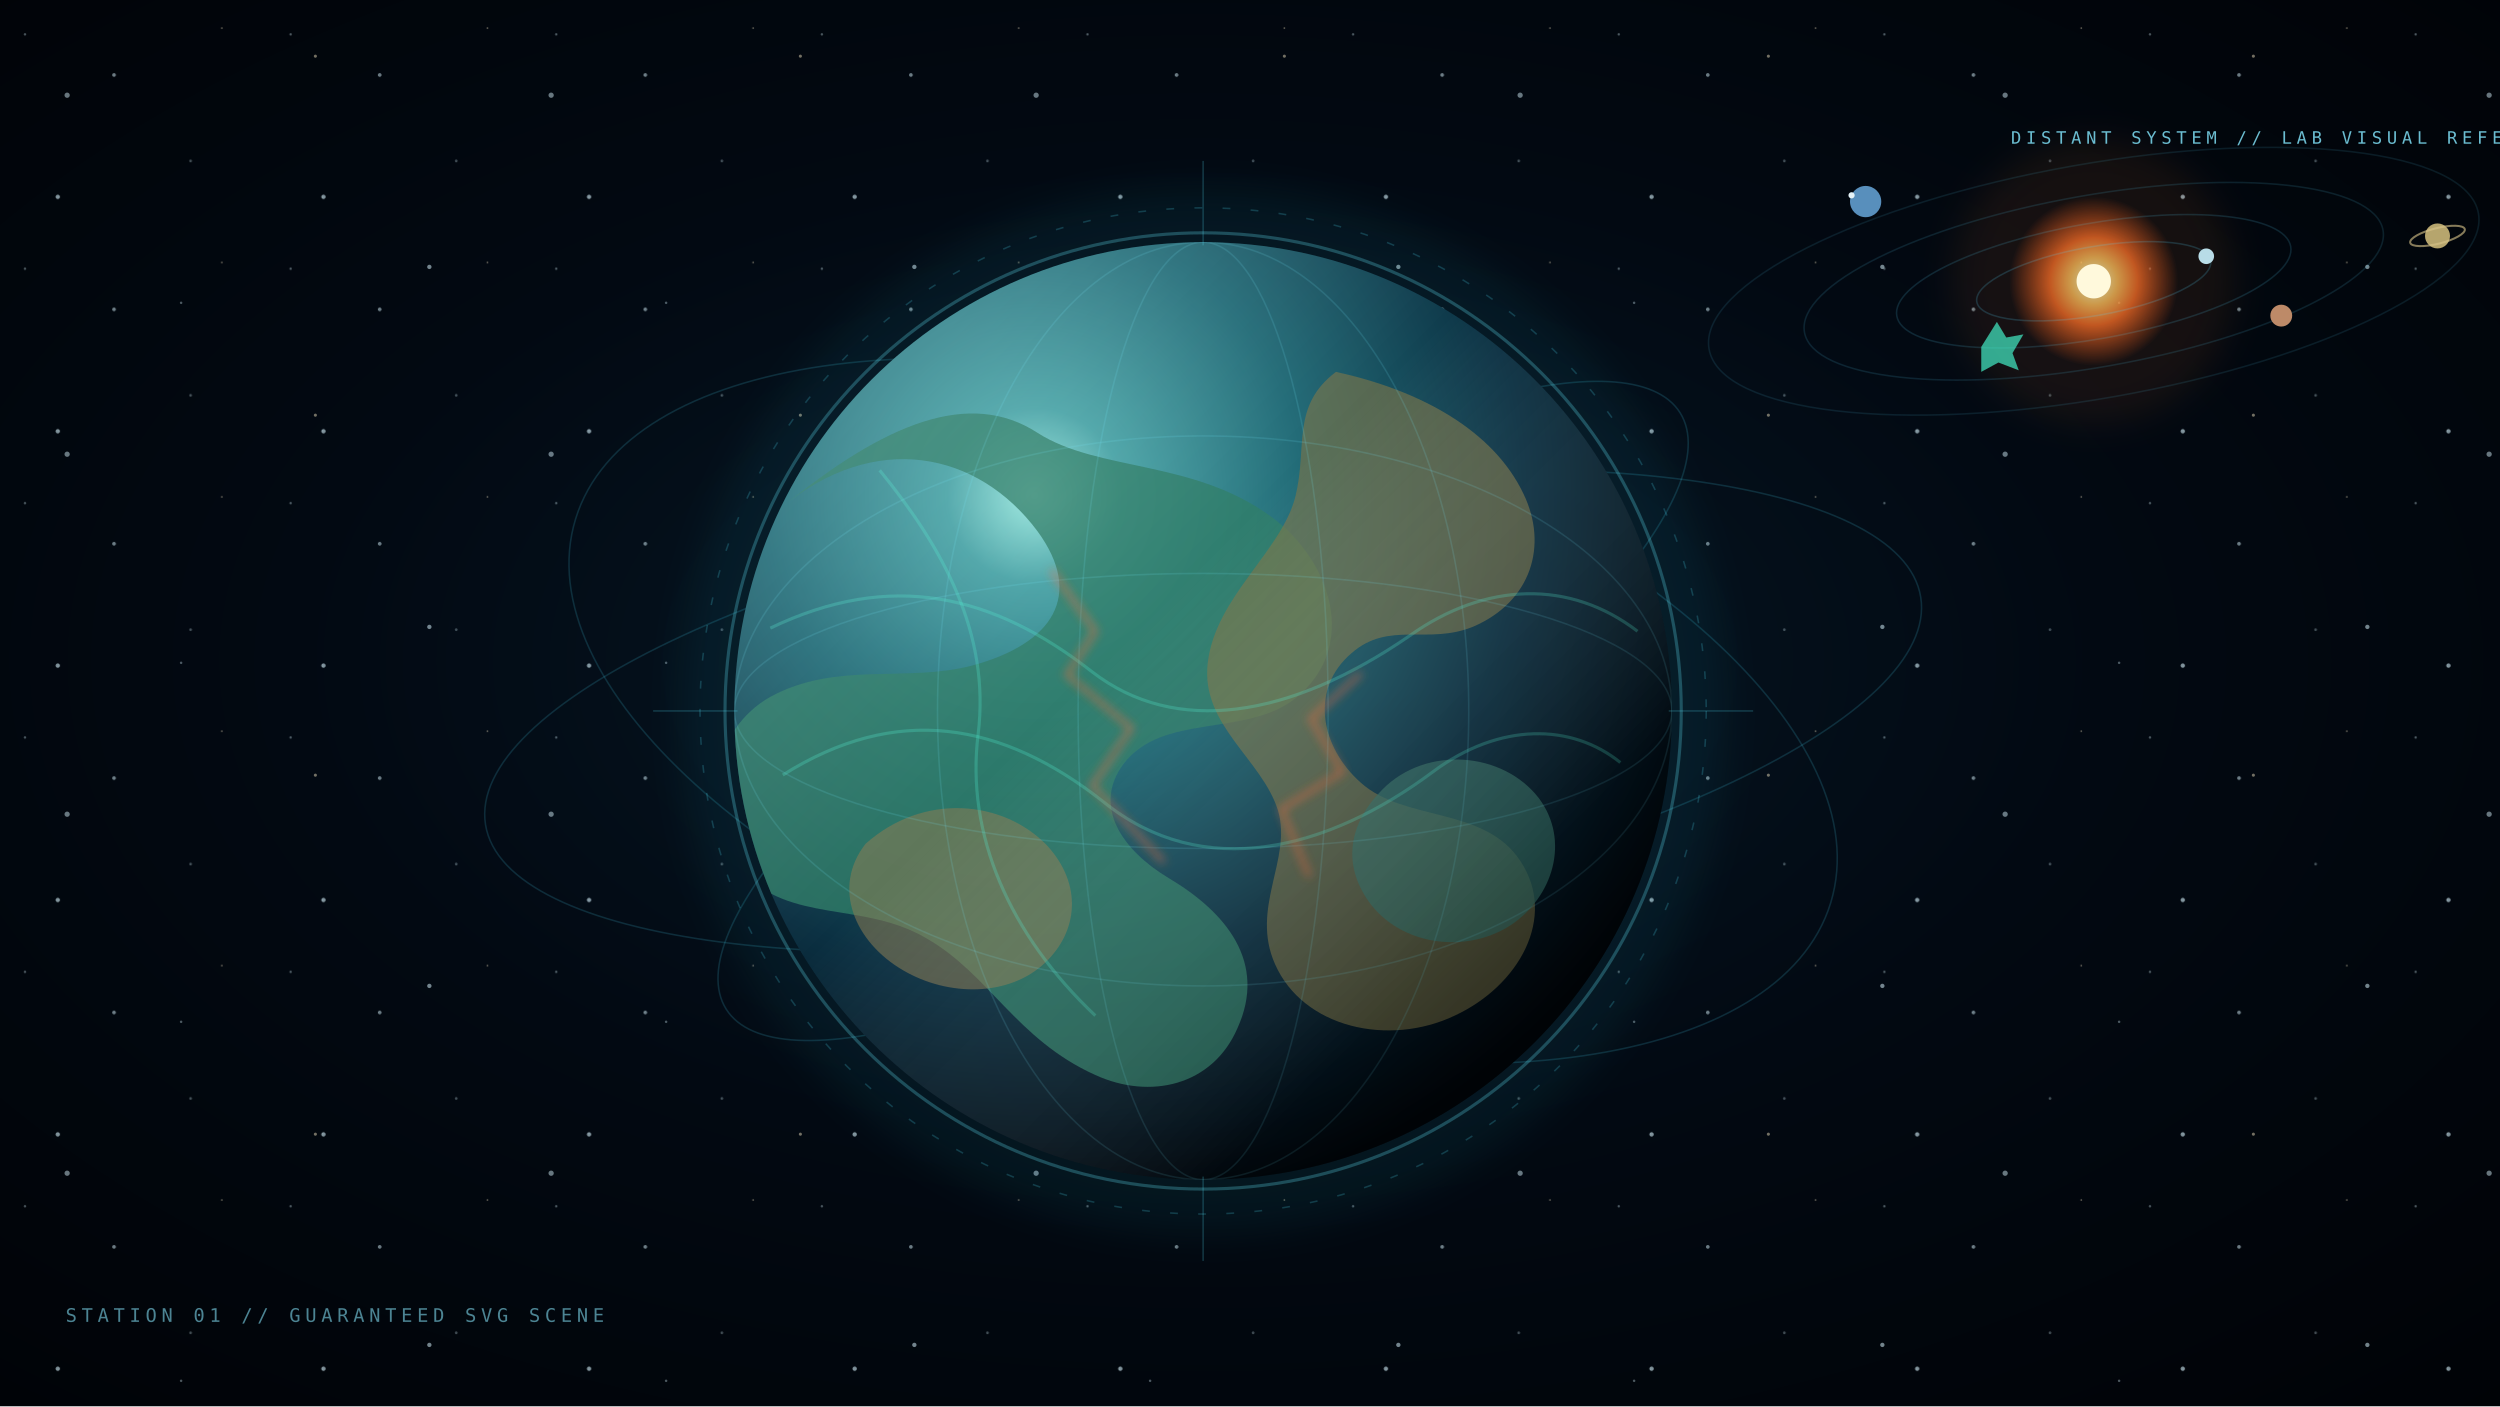
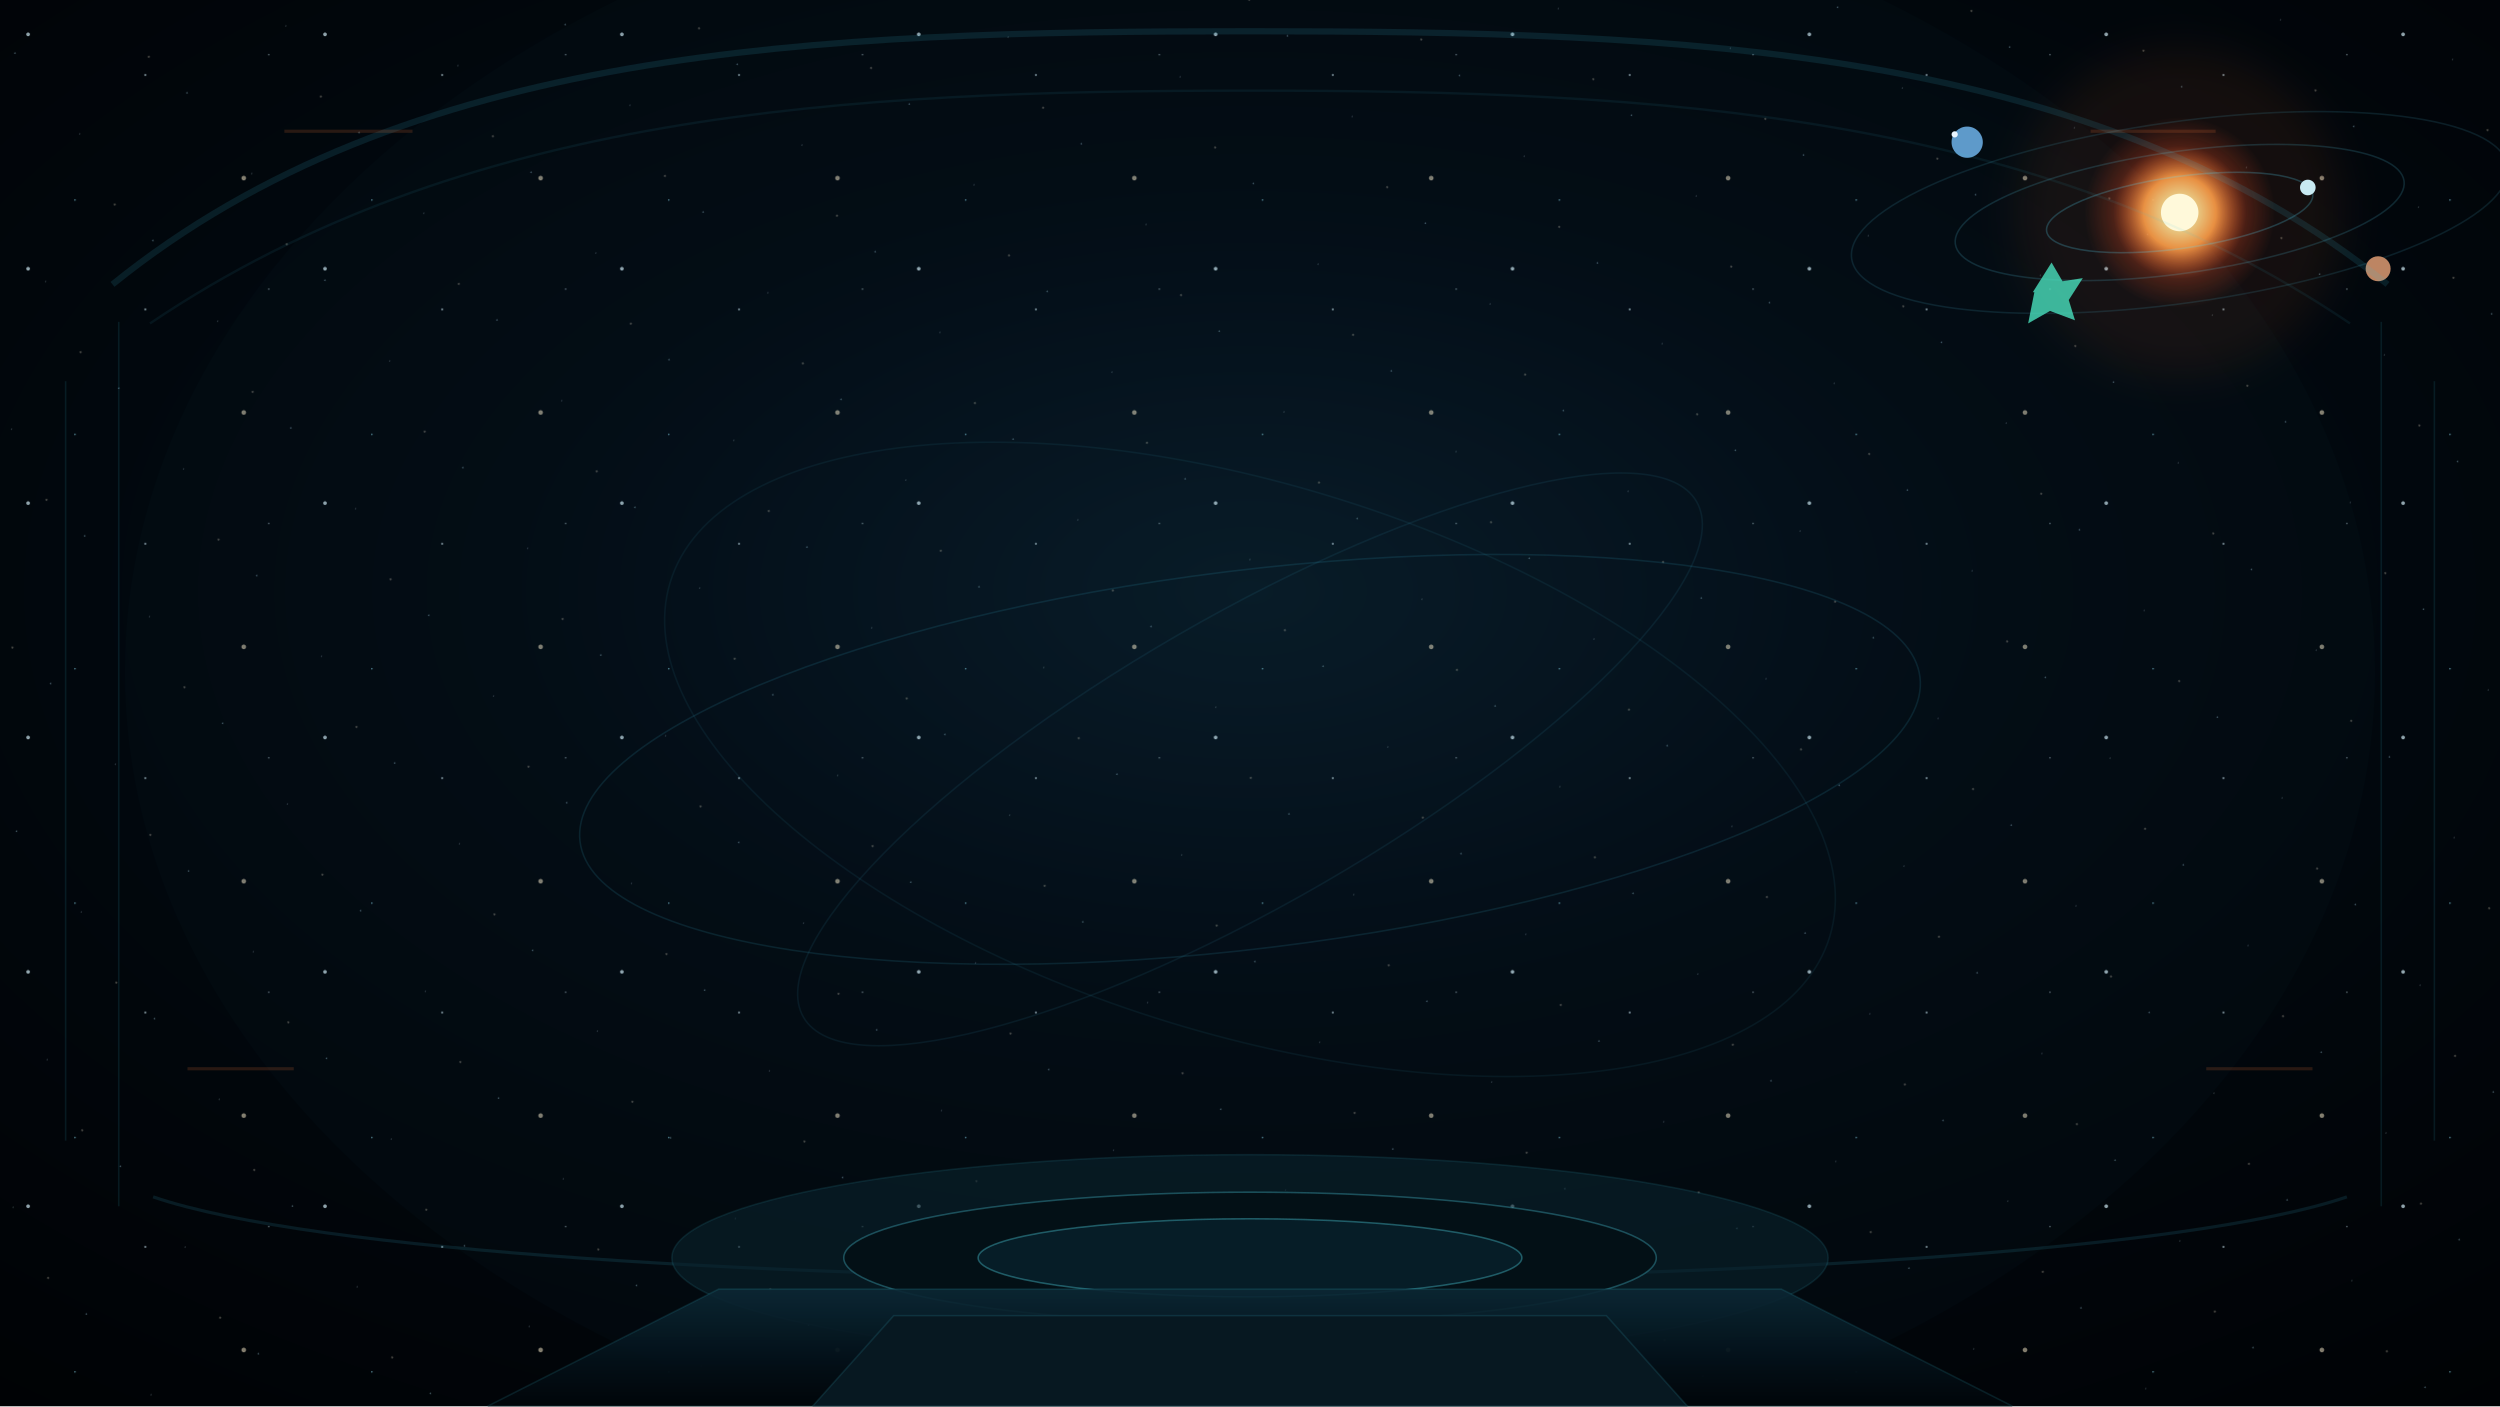
- <svg xmlns="http://www.w3.org/2000/svg" viewBox="0 0 1600 900" preserveAspectRatio="xMidYMid slice">
+ <svg xmlns="http://www.w3.org/2000/svg" id="planet-static-scene" class="planet-static-scene" viewBox="0 0 1600 900" preserveAspectRatio="xMidYMid slice" aria-hidden="true" focusable="false">
  <defs>
-     <radialGradient id="bg" cx="48%" cy="47%" r="78%">
-       <stop offset="0" stop-color="#071927" />
-       <stop offset=".46" stop-color="#020912" />
-       <stop offset="1" stop-color="#000205" />
+     <radialGradient id="void" cx="50%" cy="42%" r="78%">
+       <stop offset="0" stop-color="#071a26" />
+       <stop offset=".38" stop-color="#020a12" />
+       <stop offset="1" stop-color="#000204" />
    </radialGradient>
-     <radialGradient id="planet" cx="32%" cy="27%" r="78%">
-       <stop offset="0" stop-color="#9ce8df" />
-       <stop offset=".12" stop-color="#4aa3a6" />
-       <stop offset=".37" stop-color="#216a76" />
-       <stop offset=".67" stop-color="#0b3042" />
-       <stop offset=".89" stop-color="#03131e" />
-       <stop offset="1" stop-color="#00050a" />
+     <radialGradient id="sun" cx="50%" cy="50%" r="50%">
+       <stop offset="0" stop-color="#fffbe7" />
+       <stop offset=".12" stop-color="#fff1a7" />
+       <stop offset=".38" stop-color="#ff9e48" />
+       <stop offset=".7" stop-color="#e94d24" stop-opacity=".28" />
+       <stop offset="1" stop-color="#e94d24" stop-opacity="0" />
    </radialGradient>
-     <radialGradient id="star" cx="50%" cy="50%" r="50%">
-       <stop offset="0" stop-color="#fffdf2" />
-       <stop offset=".1" stop-color="#fff0a7" />
-       <stop offset=".28" stop-color="#ffbd58" />
-       <stop offset=".52" stop-color="#f16a25" />
-       <stop offset="1" stop-color="#f15b1a" stop-opacity="0" />
-     </radialGradient>
-     <linearGradient id="term" x1="0" y1="0" x2="1" y2="1">
-       <stop offset="0" stop-color="#d9ffff" stop-opacity=".20" />
-       <stop offset=".42" stop-color="#fff" stop-opacity="0" />
-       <stop offset=".76" stop-color="#000" stop-opacity=".24" />
-       <stop offset="1" stop-color="#000" stop-opacity=".72" />
+     <linearGradient id="deck" x1="0" y1="0" x2="0" y2="1">
+       <stop stop-color="#0b2734" stop-opacity=".9" />
+       <stop offset=".62" stop-color="#031018" stop-opacity=".96" />
+       <stop offset="1" stop-color="#010509" />
    </linearGradient>
-     <pattern id="farStars" width="170" height="150" patternUnits="userSpaceOnUse">
-       <circle cx="16" cy="22" r=".8" fill="#d9f5ff" opacity=".32" />
-       <circle cx="73" cy="48" r="1.2" fill="#d9f5ff" opacity=".48" />
-       <circle cx="142" cy="18" r=".6" fill="#fff0cb" opacity=".36" />
-       <circle cx="122" cy="103" r=".9" fill="#d9f5ff" opacity=".28" />
-       <circle cx="37" cy="126" r="1.4" fill="#d9f5ff" opacity=".58" />
+     <linearGradient id="beam" x1="0" y1="1" x2="0" y2="0">
+       <stop stop-color="#45e5ff" stop-opacity=".13" />
+       <stop offset=".7" stop-color="#45e5ff" stop-opacity=".025" />
+       <stop offset="1" stop-color="#45e5ff" stop-opacity="0" />
+     </linearGradient>
+     <pattern id="stars-near" width="190" height="150" patternUnits="userSpaceOnUse">
+       <circle cx="18" cy="22" r="1.2" fill="#d9f5ff" opacity=".65" />
+       <circle cx="93" cy="48" r=".75" fill="#d9f5ff" opacity=".44" />
+       <circle cx="156" cy="114" r="1.5" fill="#fff1d0" opacity=".5" />
+       <circle cx="48" cy="128" r=".55" fill="#8fdff5" opacity=".5" />
+       <circle cx="172" cy="35" r=".55" fill="#d9f5ff" opacity=".36" />
    </pattern>
-     <pattern id="nearStars" width="310" height="230" patternUnits="userSpaceOnUse">
-       <circle cx="43" cy="61" r="1.7" fill="#d9f5ff" opacity=".65" />
-       <circle cx="202" cy="36" r="1" fill="#fff0cb" opacity=".62" />
-       <circle cx="275" cy="171" r="1.4" fill="#d9f5ff" opacity=".73" />
-       <circle cx="116" cy="194" r=".8" fill="#d9f5ff" opacity=".48" />
+     <pattern id="stars-far" width="113" height="97" patternUnits="userSpaceOnUse" patternTransform="rotate(13)">
+       <circle cx="17" cy="31" r=".55" fill="#b9eaff" opacity=".32" />
+       <circle cx="69" cy="72" r=".45" fill="#d8f3ff" opacity=".23" />
+       <circle cx="101" cy="14" r=".7" fill="#fff4d8" opacity=".25" />
    </pattern>
-     <clipPath id="planetClip">
-       <circle cx="770" cy="455" r="300" />
-     </clipPath>
    <filter id="glow" x="-200%" y="-200%" width="400%" height="400%">
-       <feGaussianBlur stdDeviation="11" />
-     </filter>
-     <filter id="soft" x="-50%" y="-50%" width="200%" height="200%">
-       <feGaussianBlur stdDeviation="3" />
+       <feGaussianBlur stdDeviation="13" />
    </filter>
  </defs>
-   <rect width="1600" height="900" fill="url(#bg)" />
-   <rect width="1600" height="900" fill="url(#farStars)" />
-   <rect x="-45" y="-25" width="1690" height="950" fill="url(#nearStars)" opacity=".72" />
-   <g id="ps-distant-system">
-     <circle cx="1340" cy="180" r="90" fill="#ff7d2b" opacity=".08" filter="url(#glow)" />
-     <circle cx="1340" cy="180" r="54" fill="url(#star)" opacity=".78" />
-     <circle cx="1340" cy="180" r="11" fill="#fff9dc" />
-     <g fill="none" stroke="#55d8ff" stroke-width="1">
-       <ellipse cx="1340" cy="180" rx="76" ry="22" opacity=".18" transform="rotate(-10 1340 180)" />
-       <ellipse cx="1340" cy="180" rx="128" ry="37" opacity=".15" transform="rotate(-10 1340 180)" />
-       <ellipse cx="1340" cy="180" rx="188" ry="55" opacity=".13" transform="rotate(-10 1340 180)" />
-       <ellipse cx="1340" cy="180" rx="250" ry="75" opacity=".11" transform="rotate(-10 1340 180)" />
+   <rect width="1600" height="900" fill="url(#void)" />
+   <g id="ps-star-volume">
+     <rect width="1600" height="900" fill="url(#stars-far)" />
+     <rect width="1600" height="900" fill="url(#stars-near)" />
+     <ellipse cx="800" cy="430" rx="720" ry="520" fill="#0c4156" opacity=".045" />
+   </g>
+   <g id="ps-distant-system" transform="translate(20 -22)">
+     <circle cx="1375" cy="158" r="104" fill="#ff6e27" opacity=".075" filter="url(#glow)" />
+     <circle cx="1375" cy="158" r="61" fill="url(#sun)" opacity=".9" />
+     <circle cx="1375" cy="158" r="12" fill="#fff9da" />
+     <g fill="none" stroke="#59dfff" stroke-width="1">
+       <ellipse cx="1375" cy="158" rx="86" ry="23" stroke-opacity=".22" transform="rotate(-8 1375 158)" />
+       <ellipse cx="1375" cy="158" rx="145" ry="39" stroke-opacity=".16" transform="rotate(-8 1375 158)" />
+       <ellipse cx="1375" cy="158" rx="212" ry="58" stroke-opacity=".12" transform="rotate(-8 1375 158)" />
    </g>
-     <circle cx="1412" cy="164" r="5" fill="#b8dce7" />
-     <circle cx="1460" cy="202" r="7" fill="#bd8a68" />
-     <circle cx="1194" cy="129" r="10" fill="#588fbc" />
-     <circle cx="1185" cy="125" r="2" fill="#e4f2f7" />
-     <g transform="translate(1560 151)">
-       <circle r="8" fill="#b6a56d" />
-       <ellipse rx="18" ry="5" fill="none" stroke="#d8c389" stroke-opacity=".62" stroke-width="1.3" transform="rotate(-14)" />
-     </g>
-     <path d="M1268 222l10-16 6 10 11-2-7 12 4 11-13-5-11 6z" fill="#41e6c0" opacity=".72" />
-     <text x="1287" y="92" fill="#6bbdd1" font-size="11" font-family="ui-monospace,monospace" letter-spacing="3">DISTANT SYSTEM // LAB VISUAL REFERENCE</text>
+     <circle cx="1457" cy="142" r="5" fill="#c8eaf2" />
+     <circle cx="1502" cy="194" r="8" fill="#bd8563" />
+     <circle cx="1239" cy="113" r="10" fill="#5e9aca" />
+     <circle cx="1231" cy="108" r="2" fill="#e9f5ff" />
+     <path d="M1281 209l12-19 7 12 13-2-9 14 4 13-16-6-14 8 4-20z" fill="#48e0bd" opacity=".8" />
  </g>
-   <g fill="none" stroke="#46dcff" stroke-opacity=".16" stroke-width="1">
-     <ellipse cx="770" cy="455" rx="465" ry="138" transform="rotate(-9 770 455)" />
-     <ellipse cx="770" cy="455" rx="420" ry="198" transform="rotate(17 770 455)" />
-     <ellipse cx="770" cy="455" rx="360" ry="106" transform="rotate(-32 770 455)" />
+   <g id="ps-chamber-frame" fill="none" stroke="#38bcd7">
+     <path d="M72 182C260 30 520 20 800 20s540 10 728 162" stroke-opacity=".13" stroke-width="4" />
+     <path d="M96 207C296 72 538 58 800 58s504 14 704 149" stroke-opacity=".08" stroke-width="1.5" />
+     <path d="M42 244v486M76 206v566M1558 244v486M1524 206v566" stroke-opacity=".12" />
+     <path d="M98 766c204 70 1200 70 1404 0" stroke-opacity=".13" stroke-width="2" />
  </g>
-   <circle cx="770" cy="455" r="335" fill="#1de5ff" opacity=".055" filter="url(#glow)" />
-   <circle cx="770" cy="455" r="306" fill="none" stroke="#65eaff" stroke-opacity=".26" stroke-width="2" />
-   <circle cx="770" cy="455" r="300" fill="url(#planet)" />
-   <g clip-path="url(#planetClip)">
-     <path d="M500 325c60-50 126-36 164 15 30 41 10 72-42 86-42 11-87-3-129 20-36 20-51 75-18 112 31 33 77 19 117 42 41 23 58 65 109 88 35 16 75 7 91-30 19-42-7-74-44-96-30-18-49-46-29-73 25-33 78-17 110-42 41-33 23-88-15-116-50-37-111-29-150-54-43-28-97-7-164 48z" fill="#2f7d68" opacity=".78" />
-     <path d="M855 238c55 12 101 38 120 78 16 33 5 69-32 85-29 12-54-4-78 17-27 23-20 60 6 83 28 25 79 15 102 50 24 36-1 80-42 99-42 20-97 8-115-33-16-36 11-67 2-98-10-33-50-55-45-95 5-42 47-71 56-106 8-32-3-58 26-80z" fill="#7d7447" opacity=".62" />
-     <path d="M554 540c37-33 88-28 116 1 23 25 20 55-1 75-23 22-62 22-91 5-31-18-46-53-24-81z" fill="#8b7a50" opacity=".55" />
-     <path d="M885 505c28-28 77-24 100 6 20 27 9 63-18 81-29 19-71 13-91-15-17-24-13-50 9-72z" fill="#346f66" opacity=".72" />
-     <g fill="none" stroke="#70eaff" stroke-opacity=".14">
-       <ellipse cx="770" cy="455" rx="300" ry="88" />
-       <ellipse cx="770" cy="455" rx="300" ry="176" />
-       <ellipse cx="770" cy="455" rx="80" ry="300" />
-       <ellipse cx="770" cy="455" rx="170" ry="300" />
-     </g>
-     <g fill="none" stroke="#4ff0d0" stroke-opacity=".26" stroke-width="2">
-       <path d="M493 402c77-37 142-22 206 28 53 41 126 30 203-23 49-35 103-36 146-3" />
-       <path d="M501 496c73-46 140-34 205 17 64 52 144 31 211-19 43-32 89-31 120-6" />
-       <path d="M563 301c40 49 71 104 63 169-8 64 20 128 75 180" />
-     </g>
-     <g fill="none" stroke="#ff6637" stroke-opacity=".62" stroke-width="2.8" filter="url(#soft)">
-       <path d="M673 365l28 39-18 28 41 34-25 37 46 49" />
-       <path d="M871 431l-32 29 20 34-39 24 18 43" />
-     </g>
-     <circle cx="770" cy="455" r="300" fill="url(#term)" />
+   <g opacity=".16" stroke="#ff7b38" stroke-width="2">
+     <path d="M182 84h82M1338 84h80M120 684h68M1412 684h68" />
  </g>
-   <g transform="translate(770 455)" fill="none" stroke="#50eaff" stroke-opacity=".20">
-     <path d="M-352 0h54M298 0h54M0-352v54M0 298v54" />
-     <circle r="322" stroke-dasharray="5 13" />
+   <g id="ps-projection-rings" fill="none" stroke="#46dcff" stroke-width="1">
+     <ellipse cx="800" cy="486" rx="432" ry="121" stroke-opacity=".11" transform="rotate(-7 800 486)" />
+     <ellipse cx="800" cy="486" rx="388" ry="176" stroke-opacity=".065" transform="rotate(17 800 486)" />
+     <ellipse cx="800" cy="486" rx="330" ry="92" stroke-opacity=".075" transform="rotate(-30 800 486)" />
  </g>
-   <text x="42" y="846" fill="#4c8493" font-size="12" font-family="ui-monospace,monospace" letter-spacing="3">STATION 01 // GUARANTEED SVG SCENE</text>
+   <path d="M705 806h190l123 94H582z" fill="url(#beam)" opacity=".48" />
+   <g id="ps-projector-deck">
+     <ellipse cx="800" cy="805" rx="370" ry="66" fill="#08222d" opacity=".58" stroke="#44dff9" stroke-opacity=".18" />
+     <ellipse cx="800" cy="805" rx="260" ry="42" fill="#031016" stroke="#58e8ff" stroke-opacity=".28" />
+     <ellipse cx="800" cy="805" rx="174" ry="25" fill="#061d27" stroke="#5aeeff" stroke-opacity=".32" />
+     <path d="M460 825h680l148 75H312z" fill="url(#deck)" stroke="#3bc9e4" stroke-opacity=".13" />
+     <path d="M572 842h456l52 58H520z" fill="#071821" stroke="#48dff6" stroke-opacity=".12" />
+   </g>
</svg>
